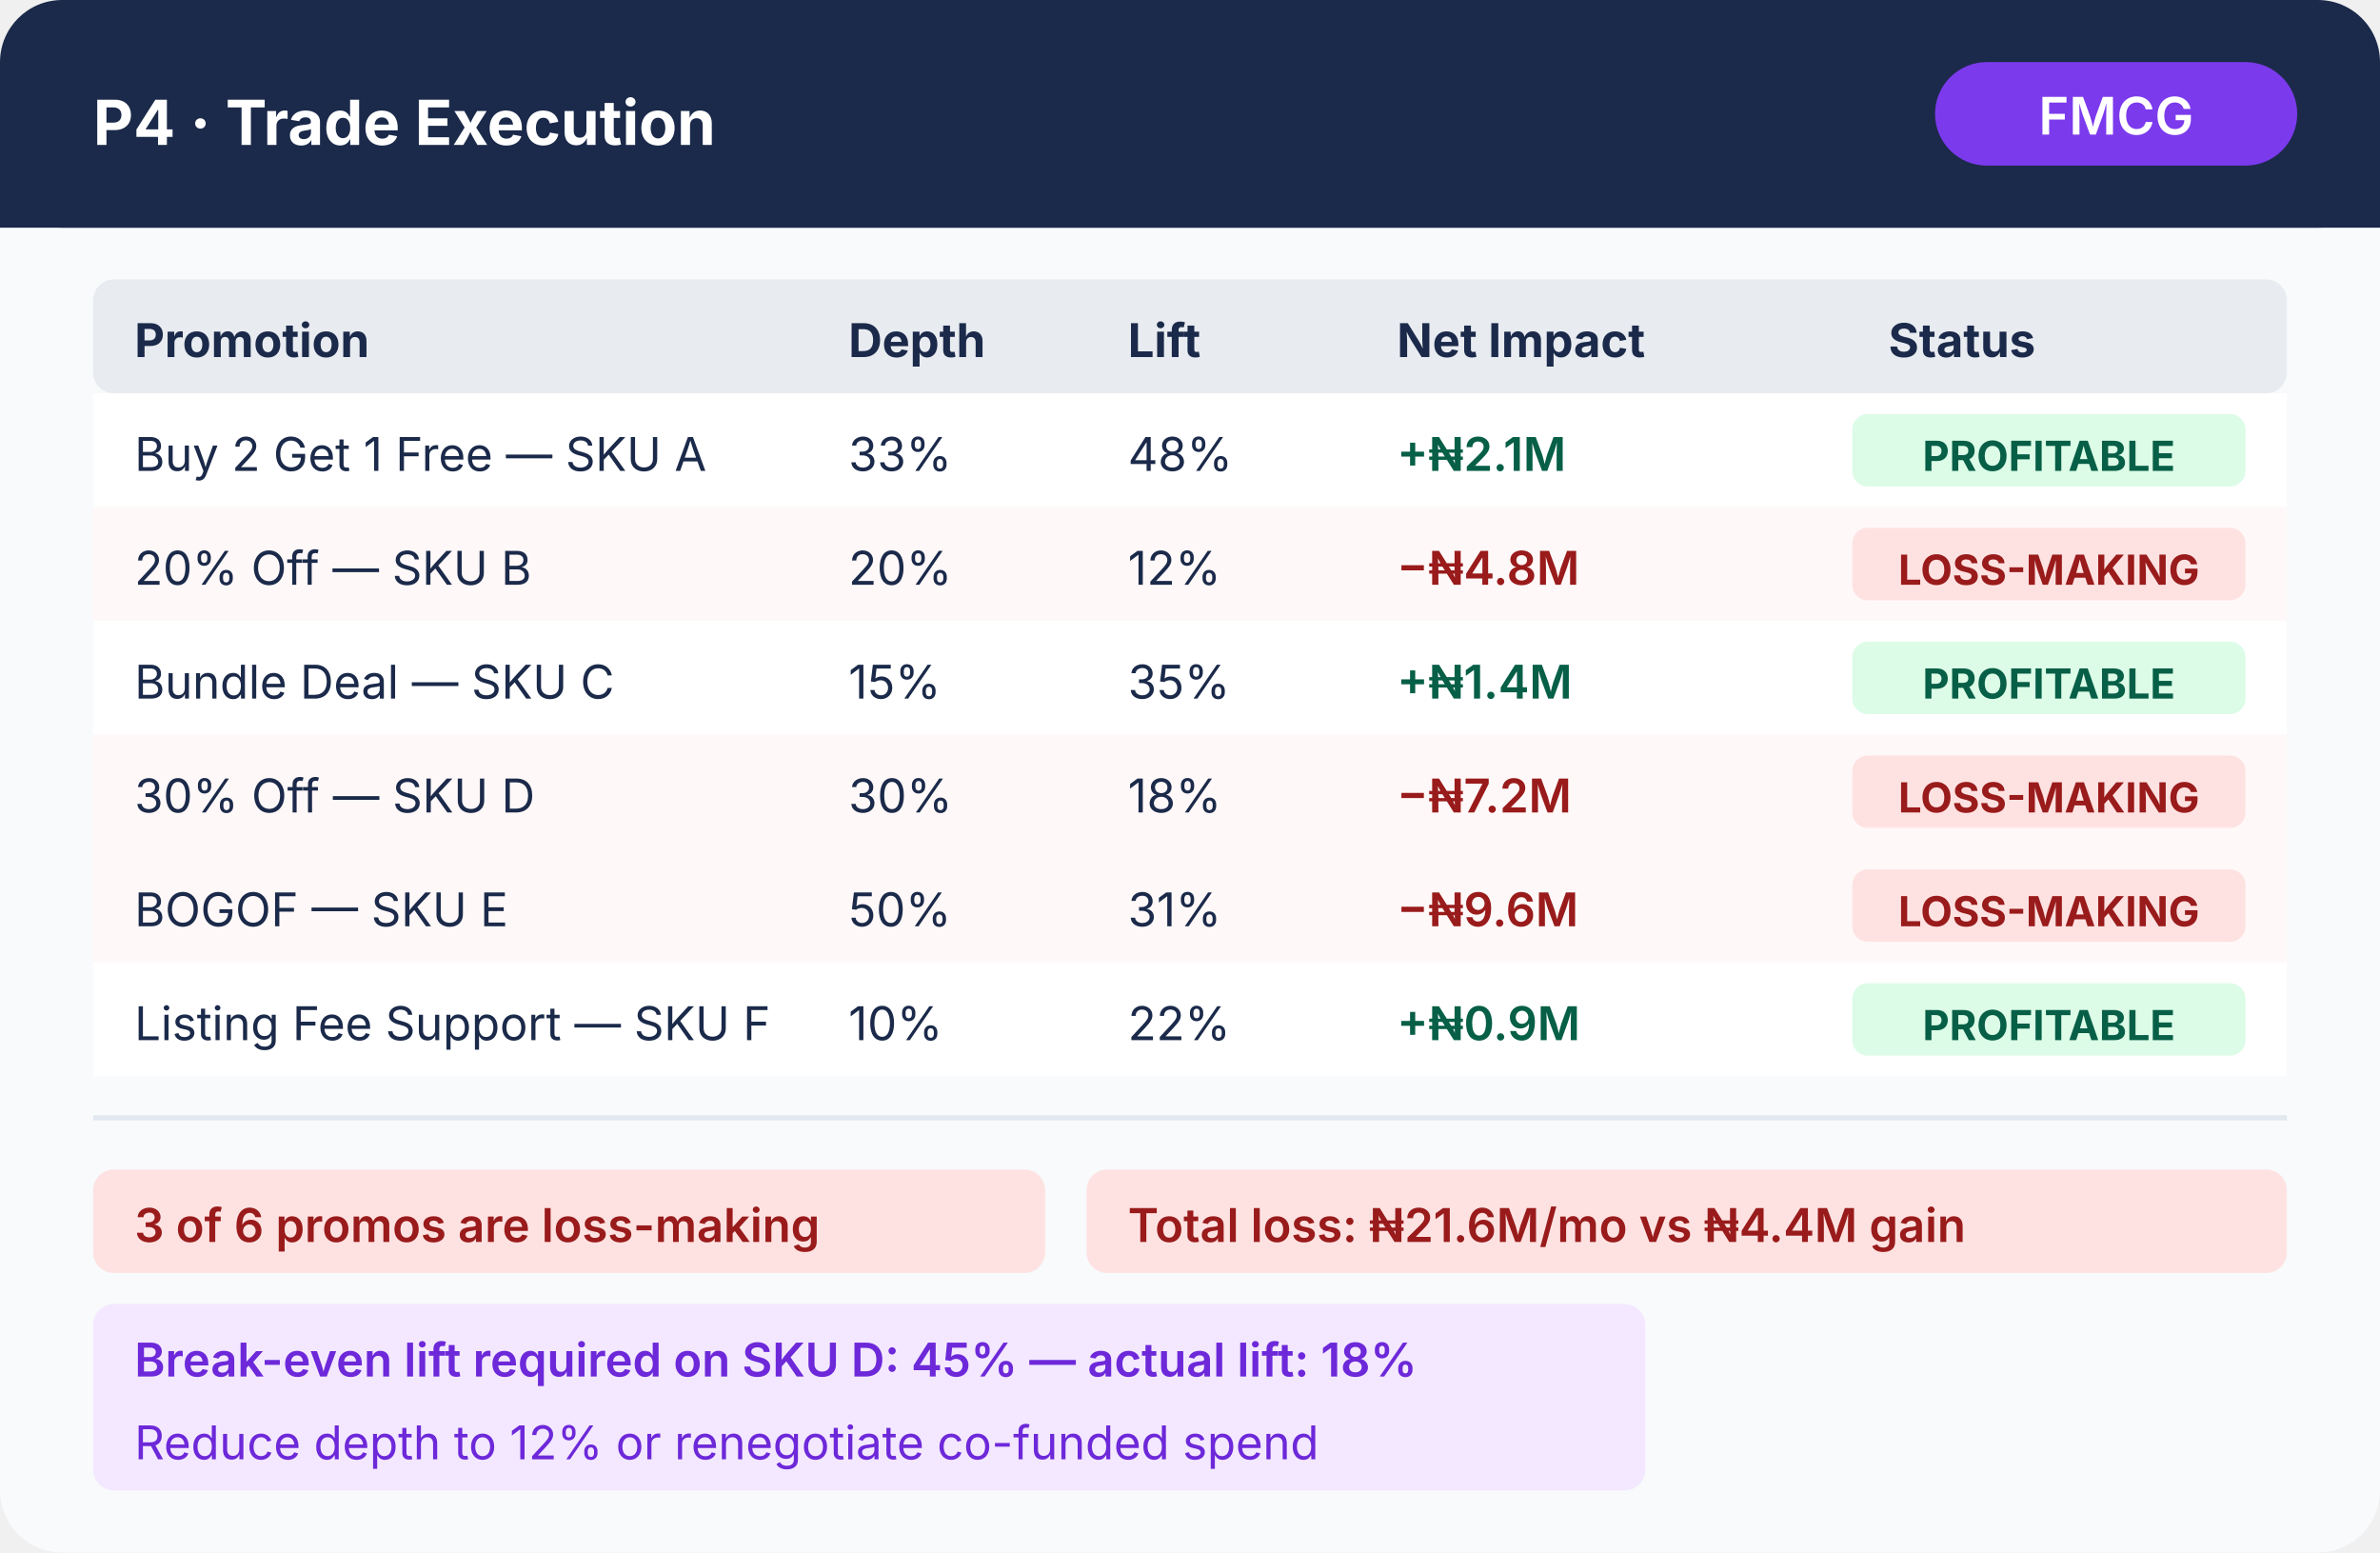
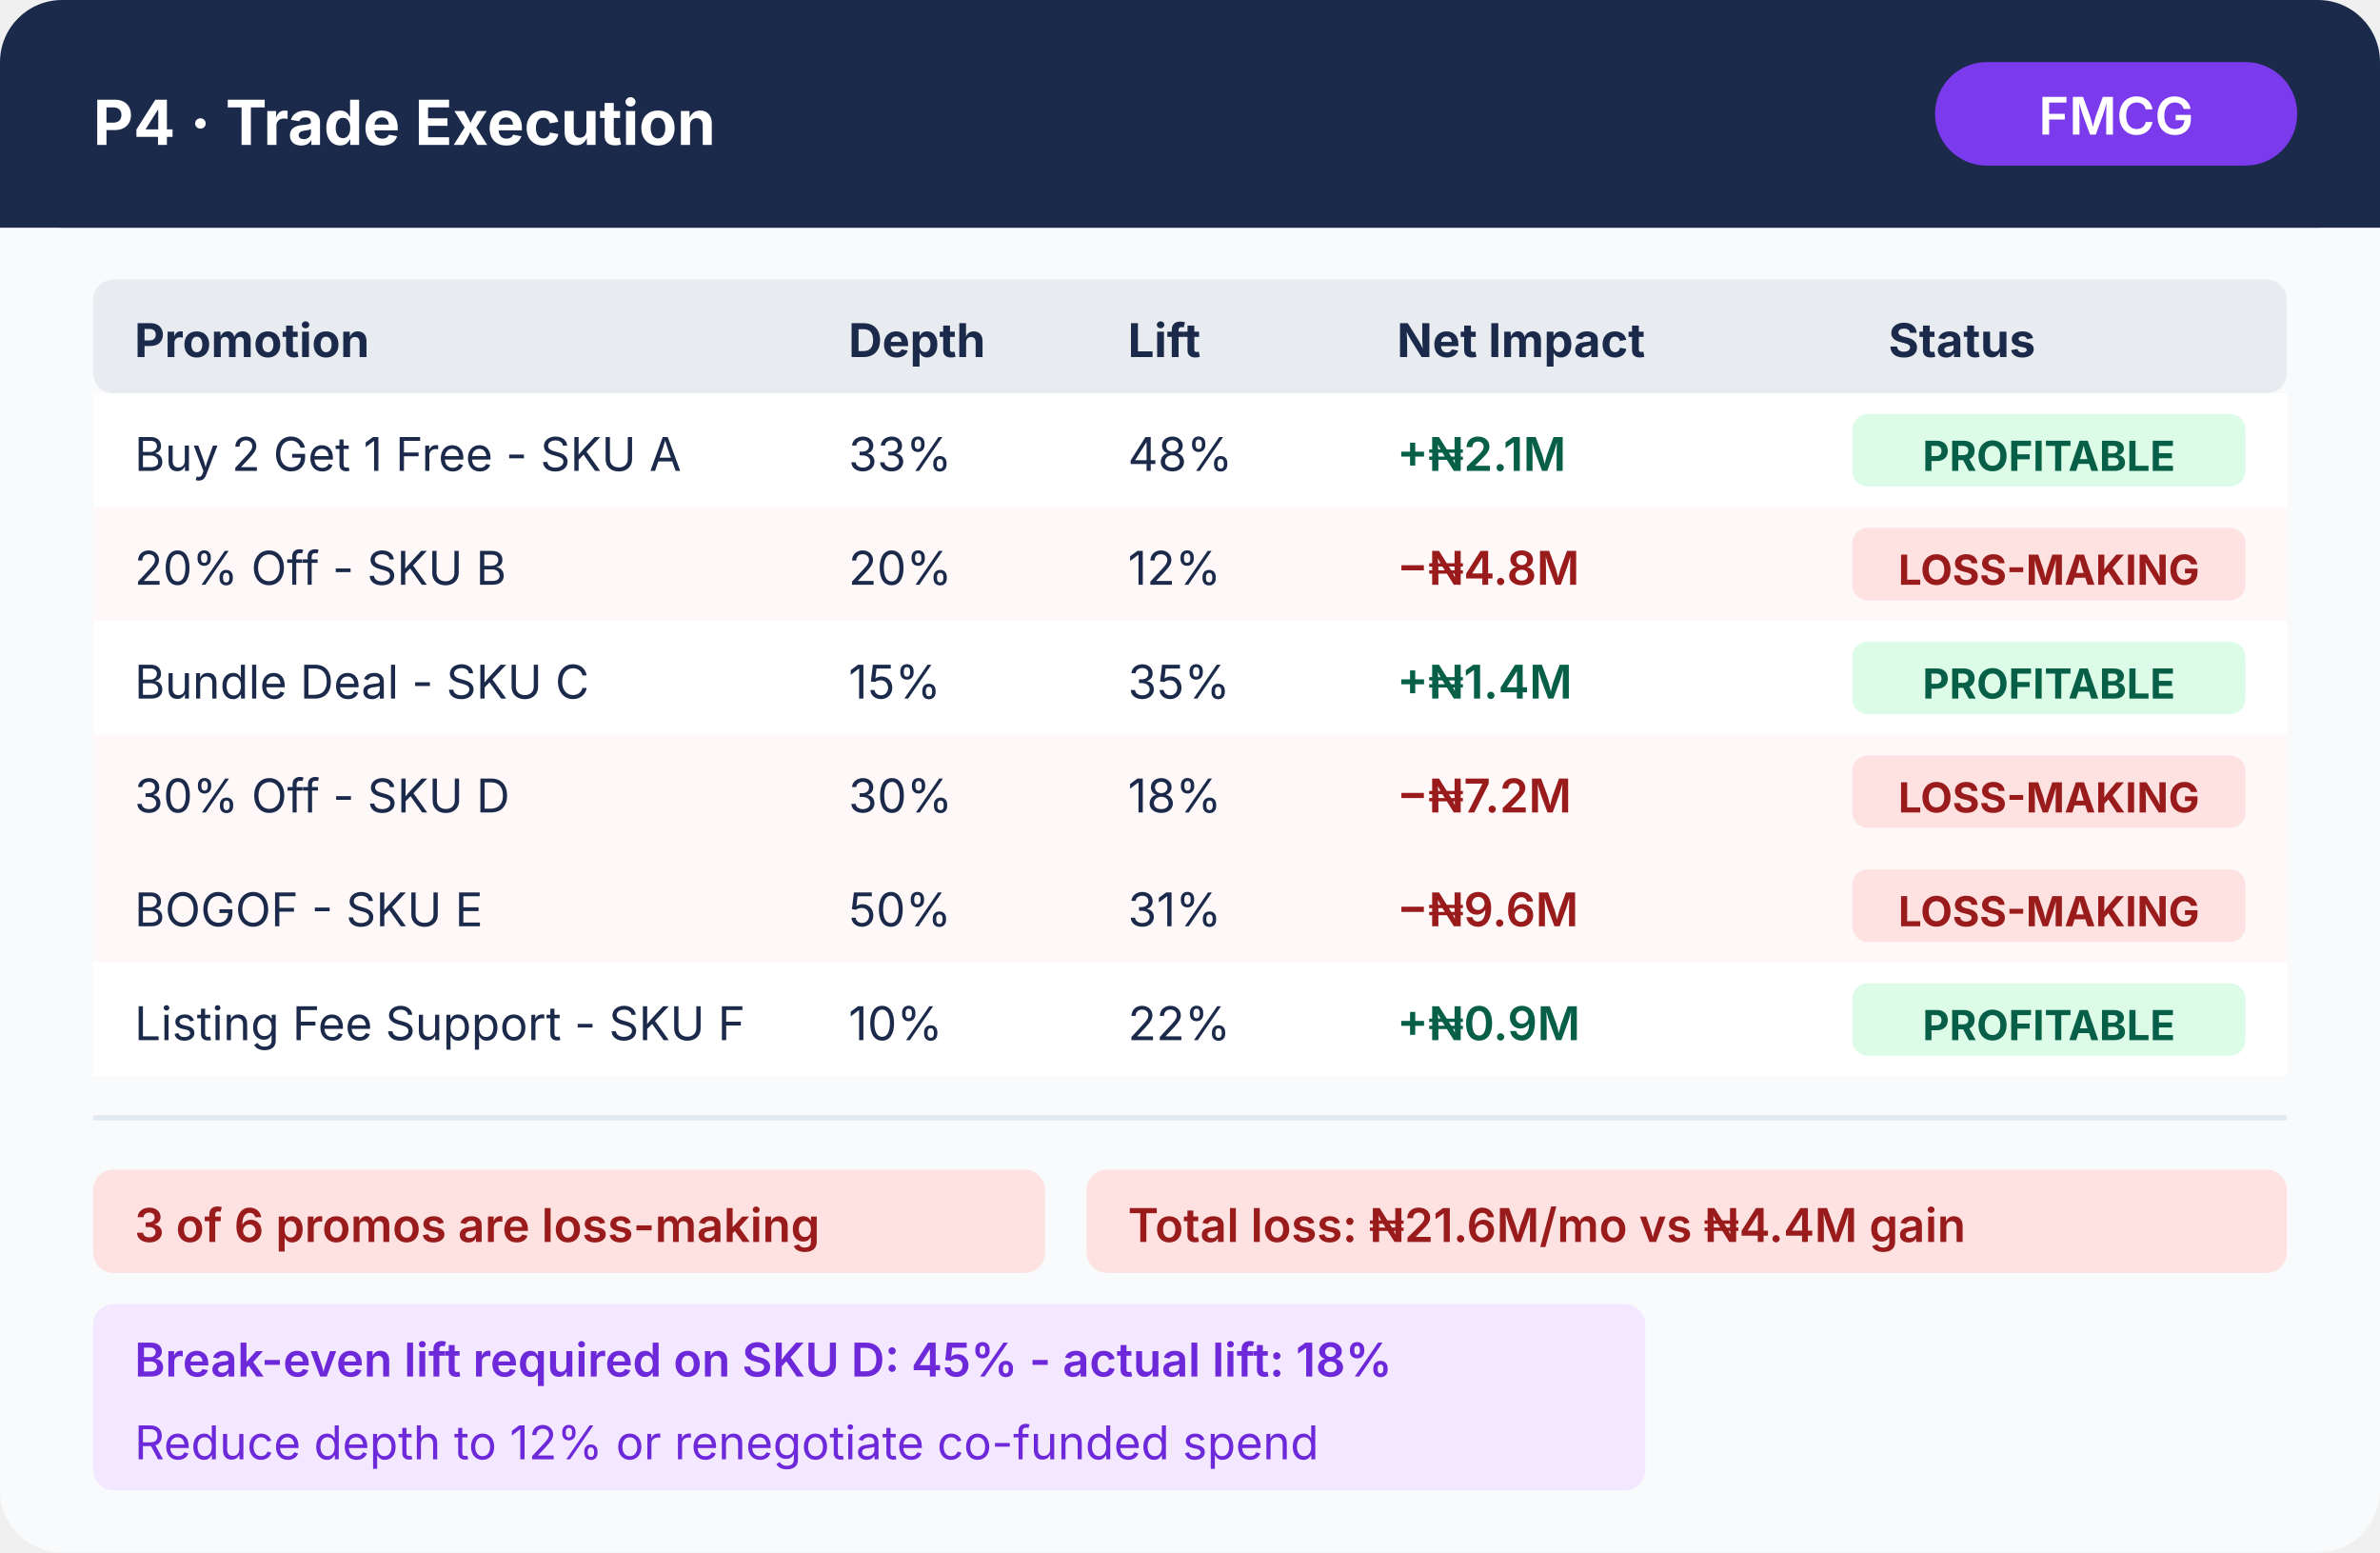
<svg xmlns="http://www.w3.org/2000/svg" viewBox="0 0 460 300" font-family="system-ui, -apple-system, sans-serif">
  <rect width="460" height="300" fill="#F8FAFC" rx="12" />
  <rect width="460" height="44" fill="#1B2A4A" rx="12" />
  <rect y="32" width="460" height="12" fill="#1B2A4A" />
  <text x="18" y="28" font-size="12" font-weight="700" fill="white">P4 · Trade Execution</text>
  <rect x="374" y="12" width="70" height="20" fill="#7C3AED" rx="10" />
  <text x="409" y="26" text-anchor="middle" font-size="10" font-weight="600" fill="white">FMCG</text>
  <rect x="18" y="54" width="424" height="22" fill="#E8EBF0" rx="4" />
  <text x="26" y="69" font-size="9" font-weight="700" fill="#1B2A4A">Promotion</text>
  <text x="164" y="69" font-size="9" font-weight="700" fill="#1B2A4A">Depth</text>
  <text x="218" y="69" font-size="9" font-weight="700" fill="#1B2A4A">Lift</text>
  <text x="270" y="69" font-size="9" font-weight="700" fill="#1B2A4A">Net Impact</text>
  <text x="365" y="69" font-size="9" font-weight="700" fill="#1B2A4A">Status</text>
  <rect x="18" y="76" width="424" height="22" fill="white" />
-   <text x="26" y="91" font-size="9" fill="#1B2A4A">Buy 2 Get 1 Free — SKU A</text>
+   <text x="26" y="91" font-size="9" fill="#1B2A4A">Buy 2 Get 1 Free - SKU A</text>
  <text x="164" y="91" font-size="9" fill="#1B2A4A">33%</text>
  <text x="218" y="91" font-size="9" fill="#1B2A4A">48%</text>
  <text x="270" y="91" font-size="9" fill="#065F46" font-weight="600">+₦2.1M</text>
  <rect x="358" y="80" width="76" height="14" fill="#DCFCE7" rx="3" />
  <text x="396" y="91" text-anchor="middle" font-size="8" fill="#065F46" font-weight="700">PROFITABLE</text>
  <rect x="18" y="98" width="424" height="22" fill="#FFF8F8" />
-   <text x="26" y="113" font-size="9" fill="#1B2A4A">20% Off — SKU B</text>
+   <text x="26" y="113" font-size="9" fill="#1B2A4A">20% Off - SKU B</text>
  <text x="164" y="113" font-size="9" fill="#1B2A4A">20%</text>
  <text x="218" y="113" font-size="9" fill="#1B2A4A">12%</text>
  <text x="270" y="113" font-size="9" fill="#991B1B" font-weight="600">−₦4.8M</text>
  <rect x="358" y="102" width="76" height="14" fill="#FEE2E2" rx="3" />
  <text x="396" y="113" text-anchor="middle" font-size="8" fill="#991B1B" font-weight="700">LOSS-MAKING</text>
  <rect x="18" y="120" width="424" height="22" fill="white" />
-   <text x="26" y="135" font-size="9" fill="#1B2A4A">Bundle Deal — SKU C</text>
+   <text x="26" y="135" font-size="9" fill="#1B2A4A">Bundle Deal - SKU C</text>
  <text x="164" y="135" font-size="9" fill="#1B2A4A">15%</text>
  <text x="218" y="135" font-size="9" fill="#1B2A4A">35%</text>
  <text x="270" y="135" font-size="9" fill="#065F46" font-weight="600">+₦1.4M</text>
  <rect x="358" y="124" width="76" height="14" fill="#DCFCE7" rx="3" />
  <text x="396" y="135" text-anchor="middle" font-size="8" fill="#065F46" font-weight="700">PROFITABLE</text>
  <rect x="18" y="142" width="424" height="22" fill="#FFF8F8" />
-   <text x="26" y="157" font-size="9" fill="#1B2A4A">30% Off — SKU D</text>
+   <text x="26" y="157" font-size="9" fill="#1B2A4A">30% Off - SKU D</text>
  <text x="164" y="157" font-size="9" fill="#1B2A4A">30%</text>
  <text x="218" y="157" font-size="9" fill="#1B2A4A">18%</text>
  <text x="270" y="157" font-size="9" fill="#991B1B" font-weight="600">−₦7.2M</text>
  <rect x="358" y="146" width="76" height="14" fill="#FEE2E2" rx="3" />
  <text x="396" y="157" text-anchor="middle" font-size="8" fill="#991B1B" font-weight="700">LOSS-MAKING</text>
  <rect x="18" y="164" width="424" height="22" fill="#FFF8F8" />
-   <text x="26" y="179" font-size="9" fill="#1B2A4A">BOGOF — SKU E</text>
+   <text x="26" y="179" font-size="9" fill="#1B2A4A">BOGOF - SKU E</text>
  <text x="164" y="179" font-size="9" fill="#1B2A4A">50%</text>
  <text x="218" y="179" font-size="9" fill="#1B2A4A">31%</text>
  <text x="270" y="179" font-size="9" fill="#991B1B" font-weight="600">−₦9.6M</text>
  <rect x="358" y="168" width="76" height="14" fill="#FEE2E2" rx="3" />
  <text x="396" y="179" text-anchor="middle" font-size="8" fill="#991B1B" font-weight="700">LOSS-MAKING</text>
  <rect x="18" y="186" width="424" height="22" fill="white" />
-   <text x="26" y="201" font-size="9" fill="#1B2A4A">Listing Fee Support — SKU F</text>
+   <text x="26" y="201" font-size="9" fill="#1B2A4A">Listing Fee Support - SKU F</text>
  <text x="164" y="201" font-size="9" fill="#1B2A4A">10%</text>
  <text x="218" y="201" font-size="9" fill="#1B2A4A">22%</text>
  <text x="270" y="201" font-size="9" fill="#065F46" font-weight="600">+₦0.9M</text>
  <rect x="358" y="190" width="76" height="14" fill="#DCFCE7" rx="3" />
  <text x="396" y="201" text-anchor="middle" font-size="8" fill="#065F46" font-weight="700">PROFITABLE</text>
  <line x1="18" y1="216" x2="442" y2="216" stroke="#E2E8F0" stroke-width="1" />
  <rect x="18" y="226" width="184" height="20" fill="#FEE2E2" rx="4" />
  <text x="26" y="240" font-size="9" fill="#991B1B" font-weight="600">3 of 6 promos are loss-making</text>
  <rect x="210" y="226" width="232" height="20" fill="#FEE2E2" rx="4" />
  <text x="218" y="240" font-size="9" fill="#991B1B" font-weight="600">Total loss: ₦21.6M/mo vs ₦4.4M gain</text>
  <rect x="18" y="252" width="300" height="36" fill="#F3E8FF" rx="4" />
-   <text x="26" y="266" font-size="9" fill="#6D28D9" font-weight="600">Break-even lift required on SKU D: 45% — actual lift: 18%</text>
+   <text x="26" y="266" font-size="9" fill="#6D28D9" font-weight="600">Break-even lift required on SKU D: 45% - actual lift: 18%</text>
  <text x="26" y="282" font-size="9" fill="#6D28D9">Reduce depth to 12% or renegotiate co-funded spend</text>
</svg>
